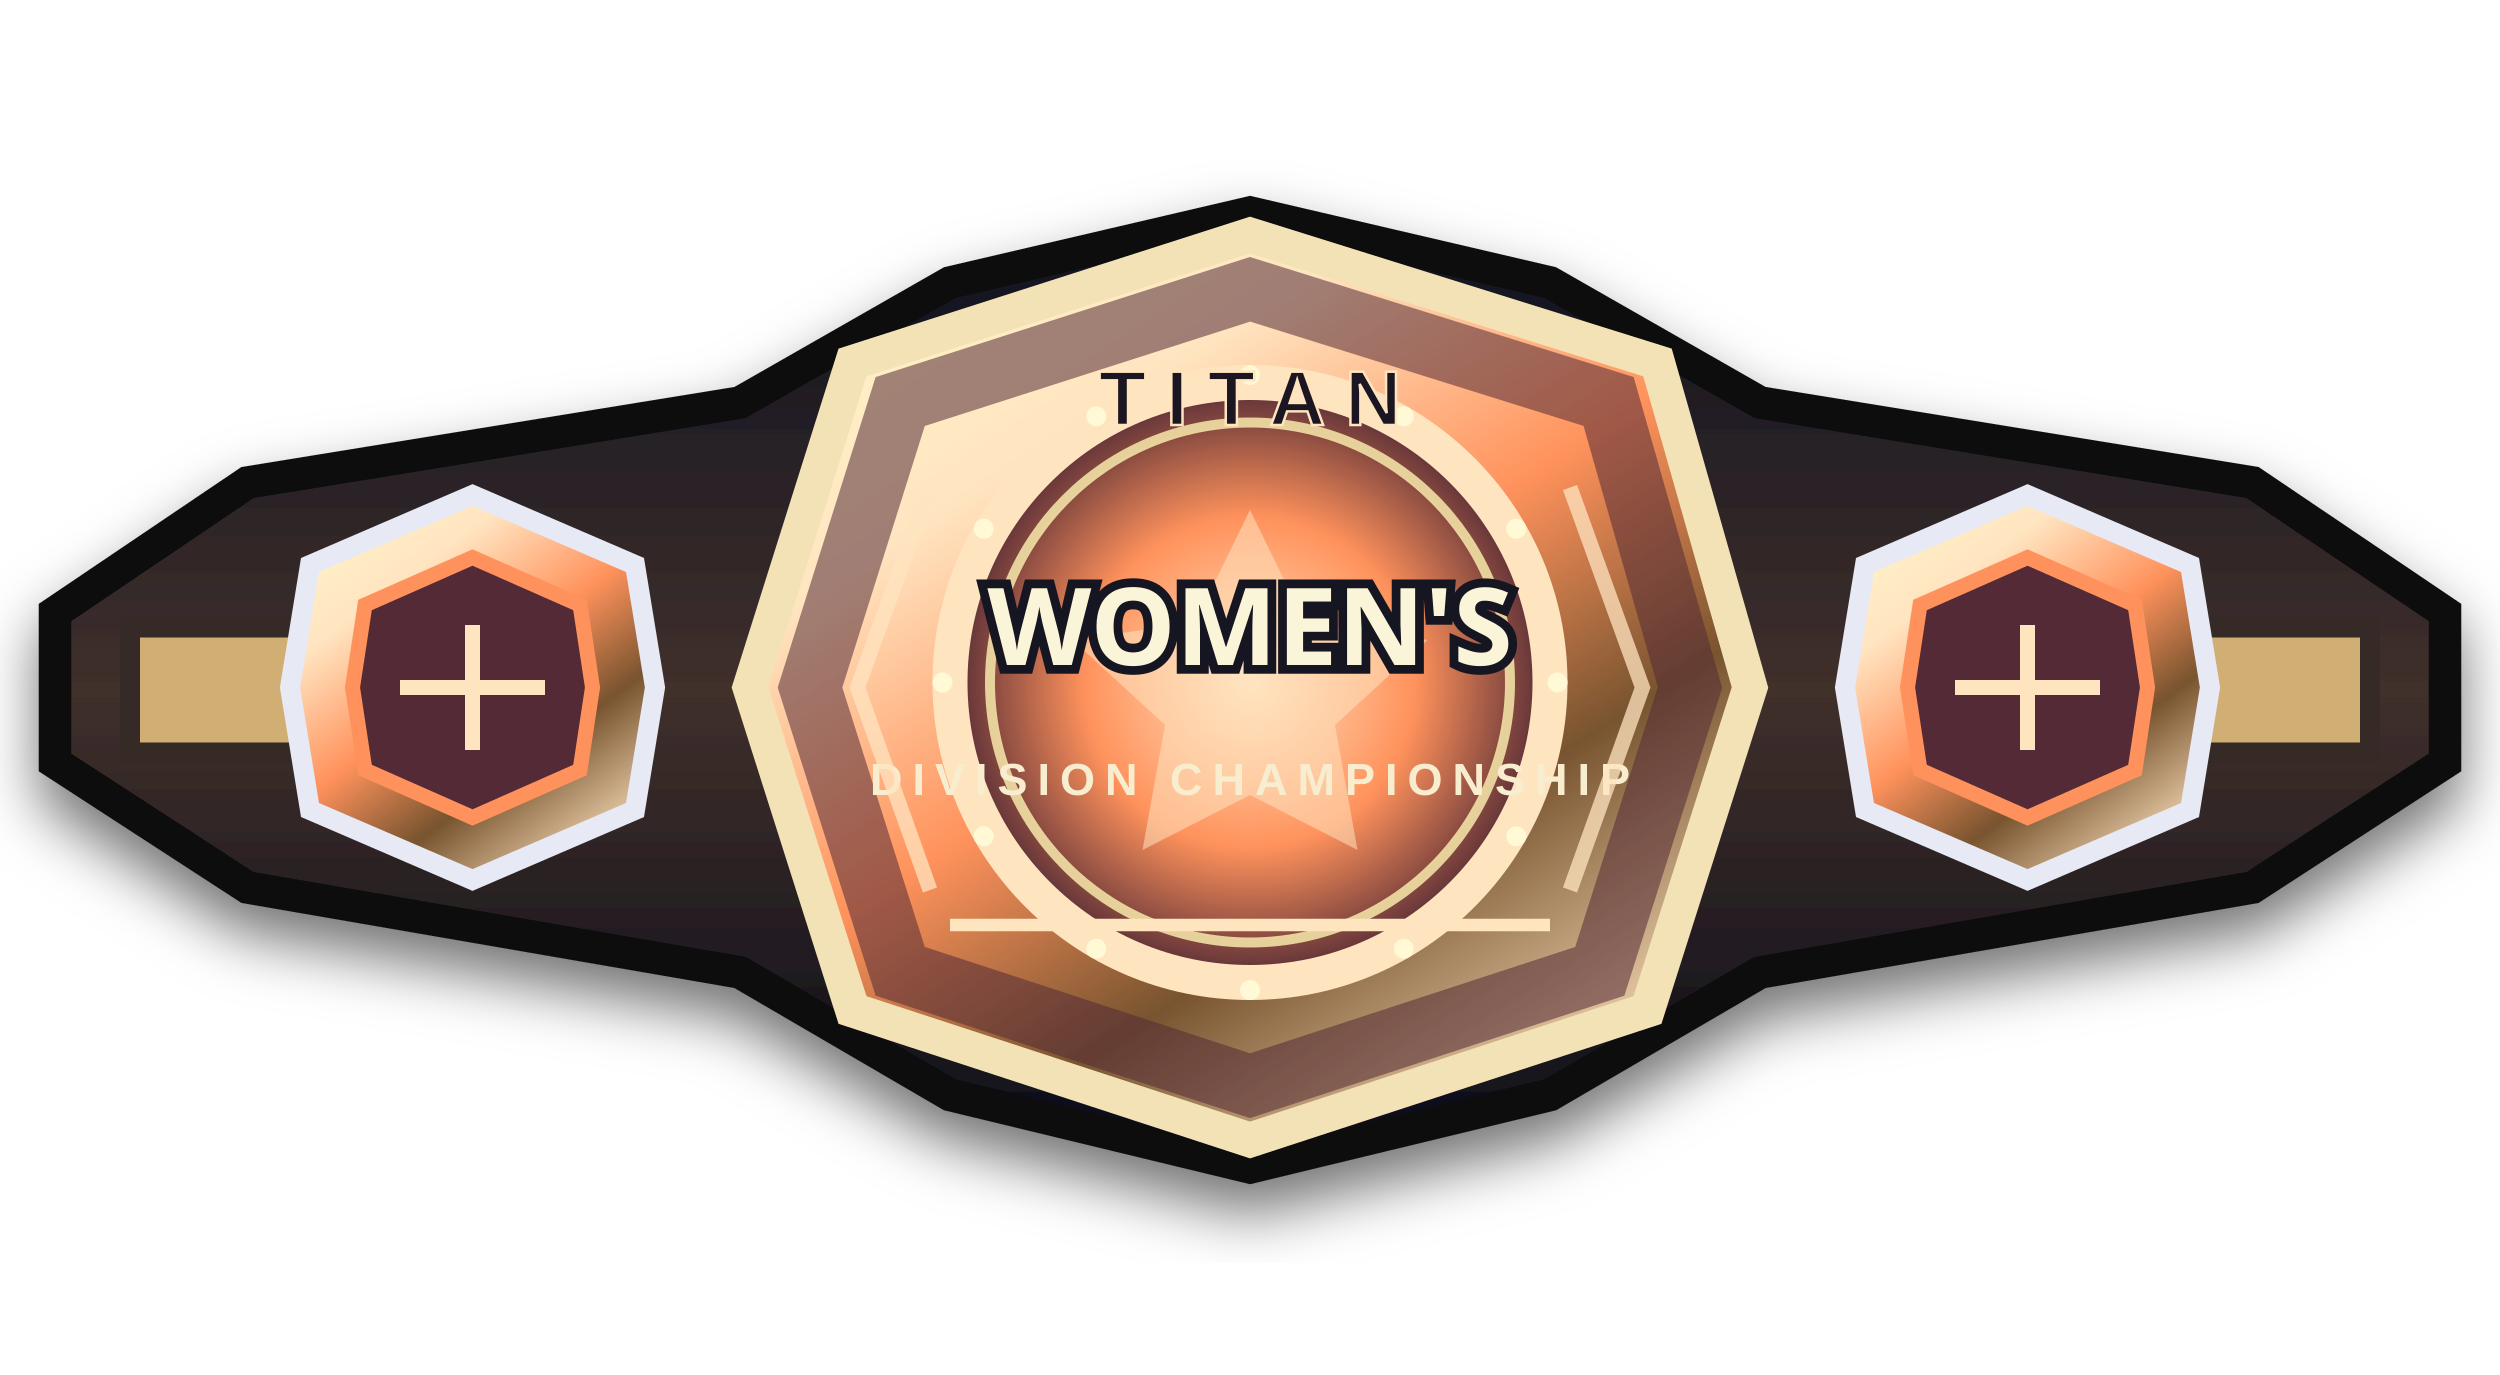
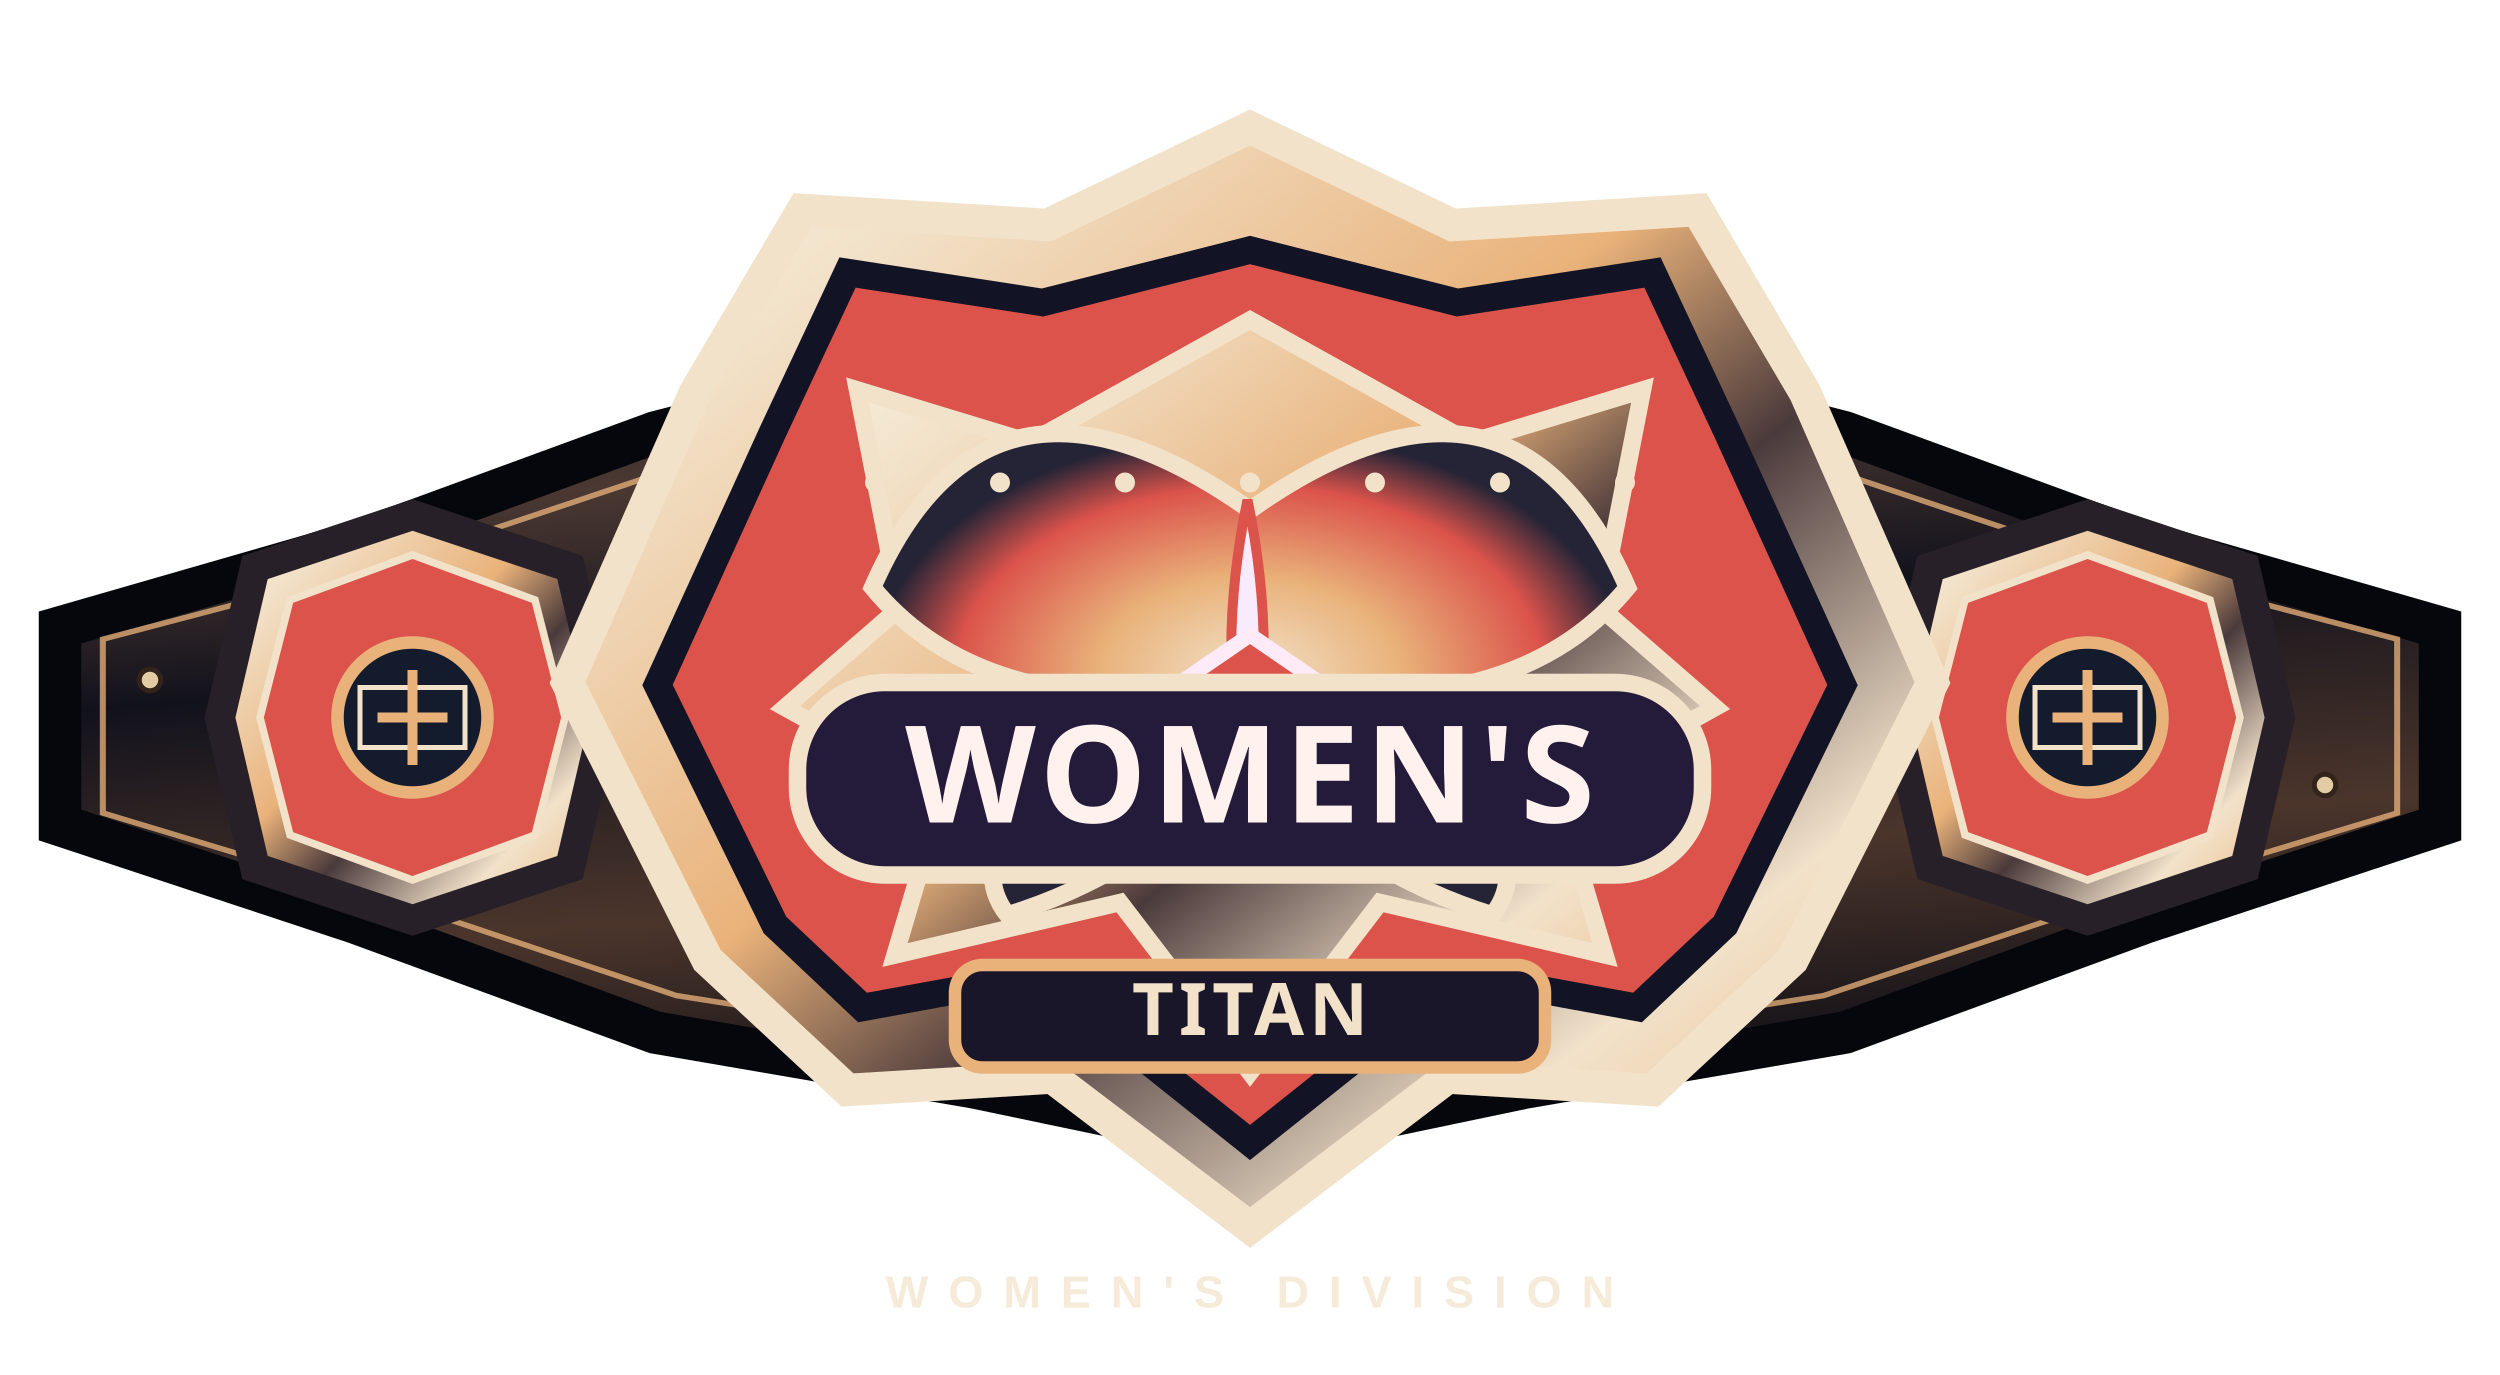
- <svg xmlns="http://www.w3.org/2000/svg" viewBox="0 0 1000 550" width="1000" height="550" role="img" aria-label="TITAN WOMEN'S championship belt art">
+ <svg xmlns="http://www.w3.org/2000/svg" width="1000" height="550" viewBox="0 0 1000 550" role="img" aria-label="TITAN WOMEN'S CHAMPIONSHIP illustration">
  <defs>
-     <linearGradient id="leather" x1="0" y1="0" x2="0" y2="1">
-       <stop stop-color="#0d1220" />
-       <stop offset=".5" stop-color="#40302b" />
-       <stop offset="1" stop-color="#090c18" />
+     <linearGradient id="leather" x1="0" x2=".2" y1="0" y2="1">
+       <stop stop-color="#151323" />
+       <stop offset=".25" stop-color="#4b3832" />
+       <stop offset=".46" stop-color="#12121c" />
+       <stop offset=".75" stop-color="#4b352b" />
+       <stop offset="1" stop-color="#111017" />
    </linearGradient>
-     <linearGradient id="gold" x1=".1" y1="0" x2=".8" y2="1">
-       <stop stop-color="#fff7c9" />
-       <stop offset=".25" stop-color="#ffe4c0" />
-       <stop offset=".5" stop-color="#ff925c" />
-       <stop offset=".72" stop-color="#78542f" />
-       <stop offset="1" stop-color="#ffe4c0" />
+     <linearGradient id="metal" x1="0" x2="1" y1="0" y2="1">
+       <stop stop-color="#fbf5df" />
+       <stop offset=".16" stop-color="#f2e2ca" />
+       <stop offset=".43" stop-color="#e9b27a" />
+       <stop offset=".58" stop-color="#4b3a3b" />
+       <stop offset=".79" stop-color="#f2e2ca" />
+       <stop offset="1" stop-color="#e9b27a" />
    </linearGradient>
-     <radialGradient id="face">
-       <stop stop-color="#ffe4c0" />
-       <stop offset=".55" stop-color="#ff925c" />
-       <stop offset="1" stop-color="#532a34" />
+     <radialGradient id="plate">
+       <stop stop-color="#f2e2ca" />
+       <stop offset=".4" stop-color="#e9b27a" />
+       <stop offset=".78" stop-color="#db534b" />
+       <stop offset="1" stop-color="#252436" />
    </radialGradient>
-     <filter id="shadow">
-       <feDropShadow dx="0" dy="12" stdDeviation="12" flood-opacity=".55" />
-     </filter>
  </defs>
-   <g filter="url(#shadow)">
-     <path d="M22 245 99 193 296 161 380 113 500 85 620 113 704 161 901 193 978 245 978 305 901 355 704 389 620 438 500 467 380 438 296 389 99 355 22 305Z" fill="url(#leather)" stroke="#07090c" stroke-width="13" />
-     <path d="M52 251h92v50H52zM856 251h92v50h-92z" fill="#d1ae73" stroke="#342b25" stroke-width="8" />
-     <g transform="translate(189 275)">
-       <path d="M0-77L65 -49 73 0 65 49 0 77 -65 49 -73 0 -65 -49Z" fill="url(#gold)" stroke="#e7e9f4" stroke-width="8" />
-       <path d="M0 -52L43 -33 48 0 43 33 0 52 -43 33 -48 0 -43 -33Z" fill="#532a34" stroke="#ff925c" stroke-width="6" />
-       <path d="M-29 0H29M0-25V25" stroke="#ffe4c0" stroke-width="6" />
-     </g>
-     <g transform="translate(811 275)">
-       <path d="M0-77L65 -49 73 0 65 49 0 77 -65 49 -73 0 -65 -49Z" fill="url(#gold)" stroke="#e7e9f4" stroke-width="8" />
-       <path d="M0 -52L43 -33 48 0 43 33 0 52 -43 33 -48 0 -43 -33Z" fill="#532a34" stroke="#ff925c" stroke-width="6" />
-       <path d="M-29 0H29M0-25V25" stroke="#ffe4c0" stroke-width="6" />
-     </g>
-     <path d="M500 94L663 145 700 275 659 404 500 456 341 404 300 275 341 145Z" fill="url(#gold)" stroke="#f4e2b7" stroke-width="14" />
-     <path d="M500 94L663 145 700 275 659 404 500 456 341 404 300 275 341 145Z" fill="none" stroke="#532a34" stroke-width="28" opacity=".55" transform="translate(500 275) scale(.88) translate(-500 -275)" />
-     <circle cx="500" cy="273" r="120" fill="url(#face)" stroke="#ffe4c0" stroke-width="14" />
-     <circle cx="500" cy="273" r="104" fill="none" stroke="#fff3b2" stroke-width="4" opacity=".8" />
-     <circle cx="623.0" cy="273.0" r="4" fill="#fff9d6" />
-     <circle cx="606.5" cy="334.5" r="4" fill="#fff9d6" />
-     <circle cx="561.5" cy="379.5" r="4" fill="#fff9d6" />
-     <circle cx="500.0" cy="396.0" r="4" fill="#fff9d6" />
-     <circle cx="438.5" cy="379.5" r="4" fill="#fff9d6" />
-     <circle cx="393.5" cy="334.5" r="4" fill="#fff9d6" />
-     <circle cx="377.0" cy="273.0" r="4" fill="#fff9d6" />
-     <circle cx="393.5" cy="211.5" r="4" fill="#fff9d6" />
-     <circle cx="438.5" cy="166.5" r="4" fill="#fff9d6" />
-     <circle cx="500.0" cy="150.0" r="4" fill="#fff9d6" />
-     <circle cx="561.5" cy="166.5" r="4" fill="#fff9d6" />
-     <circle cx="606.5" cy="211.5" r="4" fill="#fff9d6" />
-     <path d="M500 204l22 45 49 7 -37 34 9 50 -43 -22 -43 22 9 -50 -37 -34 49 -7Z" fill="#ffe4c0" opacity="0.53" />
-     <text x="500" y="170" text-anchor="middle" font-family="Arial,sans-serif" font-size="31" font-weight="900" letter-spacing="8" fill="#1c1820" stroke="#ffe4c0" stroke-width="1">TITAN</text>
-     <text x="500" y="266" text-anchor="middle" textLength="189" lengthAdjust="spacingAndGlyphs" font-family="Impact,'Arial Black',sans-serif" font-size="43" font-weight="1000" fill="#faf5d8" stroke="#191622" stroke-width="7" paint-order="stroke">WOMEN'S</text>
-     <text x="500" y="318" text-anchor="middle" font-family="Arial,sans-serif" font-size="18" font-weight="900" letter-spacing="4" fill="#f8edcf">DIVISION CHAMPIONSHIP</text>
-     <path d="M380 370h240" stroke="#ffe4c0" stroke-width="5" />
-     <path d="M372 195l-29 80 29 81M628 195l29 80 -29 81" fill="none" stroke="#ffe4c0" stroke-width="6" opacity=".75" />
+   <path d="M24 251 142 217 262 173 390 140 500 124 610 140 738 173 858 217 976 251 976 330 858 369 738 413 610 435 500 458 390 435 262 413 142 369 24 330Z" fill="url(#leather)" stroke="#05070d" stroke-width="17" />
+   <path d="M24 251 142 217 262 173 390 140 500 124 610 140 738 173 858 217 976 251 976 330 858 369 738 413 610 435 500 458 390 435 262 413 142 369 24 330Z" fill="none" stroke="#e9b27a" stroke-width="2.5" opacity=".76" transform="translate(500 290) scale(.964 .88) translate(-500 -290)" />
+   <circle cx="60" cy="272" r="4.3" fill="#e2cca3" stroke="#33231a" stroke-width="2" />
+   <circle cx="118" cy="314" r="4.3" fill="#e2cca3" stroke="#33231a" stroke-width="2" />
+   <circle cx="176" cy="272" r="4.3" fill="#e2cca3" stroke="#33231a" stroke-width="2" />
+   <circle cx="234" cy="314" r="4.3" fill="#e2cca3" stroke="#33231a" stroke-width="2" />
+   <circle cx="292" cy="272" r="4.3" fill="#e2cca3" stroke="#33231a" stroke-width="2" />
+   <circle cx="350" cy="314" r="4.3" fill="#e2cca3" stroke="#33231a" stroke-width="2" />
+   <circle cx="408" cy="272" r="4.3" fill="#e2cca3" stroke="#33231a" stroke-width="2" />
+   <circle cx="466" cy="314" r="4.3" fill="#e2cca3" stroke="#33231a" stroke-width="2" />
+   <circle cx="524" cy="272" r="4.3" fill="#e2cca3" stroke="#33231a" stroke-width="2" />
+   <circle cx="582" cy="314" r="4.3" fill="#e2cca3" stroke="#33231a" stroke-width="2" />
+   <circle cx="640" cy="272" r="4.3" fill="#e2cca3" stroke="#33231a" stroke-width="2" />
+   <circle cx="698" cy="314" r="4.3" fill="#e2cca3" stroke="#33231a" stroke-width="2" />
+   <circle cx="756" cy="272" r="4.3" fill="#e2cca3" stroke="#33231a" stroke-width="2" />
+   <circle cx="814" cy="314" r="4.3" fill="#e2cca3" stroke="#33231a" stroke-width="2" />
+   <circle cx="872" cy="272" r="4.3" fill="#e2cca3" stroke="#33231a" stroke-width="2" />
+   <circle cx="930" cy="314" r="4.3" fill="#e2cca3" stroke="#33231a" stroke-width="2" />
+   <g transform="translate(165 287)">
+     <path d="M0 -81 63 -60 77 0 63 60 0 81 -63 60 -77 0 -63 -60Z" fill="url(#metal)" stroke="#272028" stroke-width="12" />
+     <path d="M0 -65 49 -47 61 0 49 47 0 65 -49 47 -61 0 -49 -47Z" fill="#db534b" stroke="#f2e2ca" stroke-width="3" />
+     <circle r="30" fill="#141b2c" stroke="#e9b27a" stroke-width="5" />
+     <path d="M-21 -12H21V12H-21Z" fill="none" stroke="#f2e2ca" stroke-width="2" />
+     <path d="M0 -19V19M-14 0H14" stroke="#e9b27a" stroke-width="4" />
  </g>
+   <g transform="translate(835 287)">
+     <path d="M0 -81 63 -60 77 0 63 60 0 81 -63 60 -77 0 -63 -60Z" fill="url(#metal)" stroke="#272028" stroke-width="12" />
+     <path d="M0 -65 49 -47 61 0 49 47 0 65 -49 47 -61 0 -49 -47Z" fill="#db534b" stroke="#f2e2ca" stroke-width="3" />
+     <circle r="30" fill="#141b2c" stroke="#e9b27a" stroke-width="5" />
+     <path d="M-21 -12H21V12H-21Z" fill="none" stroke="#f2e2ca" stroke-width="2" />
+     <path d="M0 -19V19M-14 0H14" stroke="#e9b27a" stroke-width="4" />
+   </g>
+   <path d="M500 51 581 90 679 84 722 157 773 273 717 384 661 436 579 431 500 491 421 431 339 436 283 384 227 273 278 157 321 84 419 90Z" fill="url(#metal)" stroke="#f2e2ca" stroke-width="13" />
+   <path d="M500 100 583 121 661 109 691 173 737 274 690 370 655 403 584 390 500 457 416 390 345 403 310 370 263 274 309 173 339 109 417 121Z" fill="#db534b" stroke="#121425" stroke-width="11" />
+   <path d="M500 128 588 177 657 156 640 243 686 283 623 318 642 382 552 361 500 429 448 361 358 382 377 318 314 283 360 243 343 156 412 177Z" fill="url(#metal)" stroke="#f2e2ca" stroke-width="7" />
+   <path d="M500 204Q395 130 349 235Q387 281 465 278Q377 333 403 366Q455 350 500 307Q545 350 597 366Q623 333 535 278Q613 281 651 235Q605 130 500 204Z" fill="url(#plate)" stroke="#f2e2ca" stroke-width="7" />
+   <path d="M499 200Q486 262 499 316Q512 262 499 200Z" fill="#f8ebff" stroke="#db534b" stroke-width="4" />
+   <path d="M446 291l54 -37 54 37 -54 50Z" fill="#db534b" stroke="#ffebf8" stroke-width="6" />
+   <rect x="319" y="273" width="362" height="77" rx="35" fill="#241a39" stroke="#f2e2ca" stroke-width="7" />
+   <text x="500" y="329" text-anchor="middle" font-family="Impact,'Arial Black',sans-serif" font-size="54" font-weight="1000" letter-spacing="2" textLength="295" lengthAdjust="spacingAndGlyphs" fill="#fff2ee">WOMEN'S</text>
+   <g fill="#f2e2ca">
+     <circle cx="350" cy="193" r="4" />
+     <circle cx="400" cy="193" r="4" />
+     <circle cx="450" cy="193" r="4" />
+     <circle cx="500" cy="193" r="4" />
+     <circle cx="550" cy="193" r="4" />
+     <circle cx="600" cy="193" r="4" />
+     <circle cx="650" cy="193" r="4" />
+   </g>
+   <rect x="382" y="386" width="236" height="41" rx="11" fill="#181628" stroke="#e9b27a" stroke-width="5" />
+   <text x="500" y="414" text-anchor="middle" font-family="Impact,'Arial Black',sans-serif" font-size="29" textLength="190" lengthAdjust="spacingAndGlyphs" font-weight="1000" letter-spacing="2" fill="#f2e2ca">TITAN</text>
+   <text x="500" y="523" text-anchor="middle" fill="#f2e2ca" opacity=".73" font-family="Arial,sans-serif" font-size="18" letter-spacing="8" font-weight="900">WOMEN'S DIVISION</text>
</svg>
